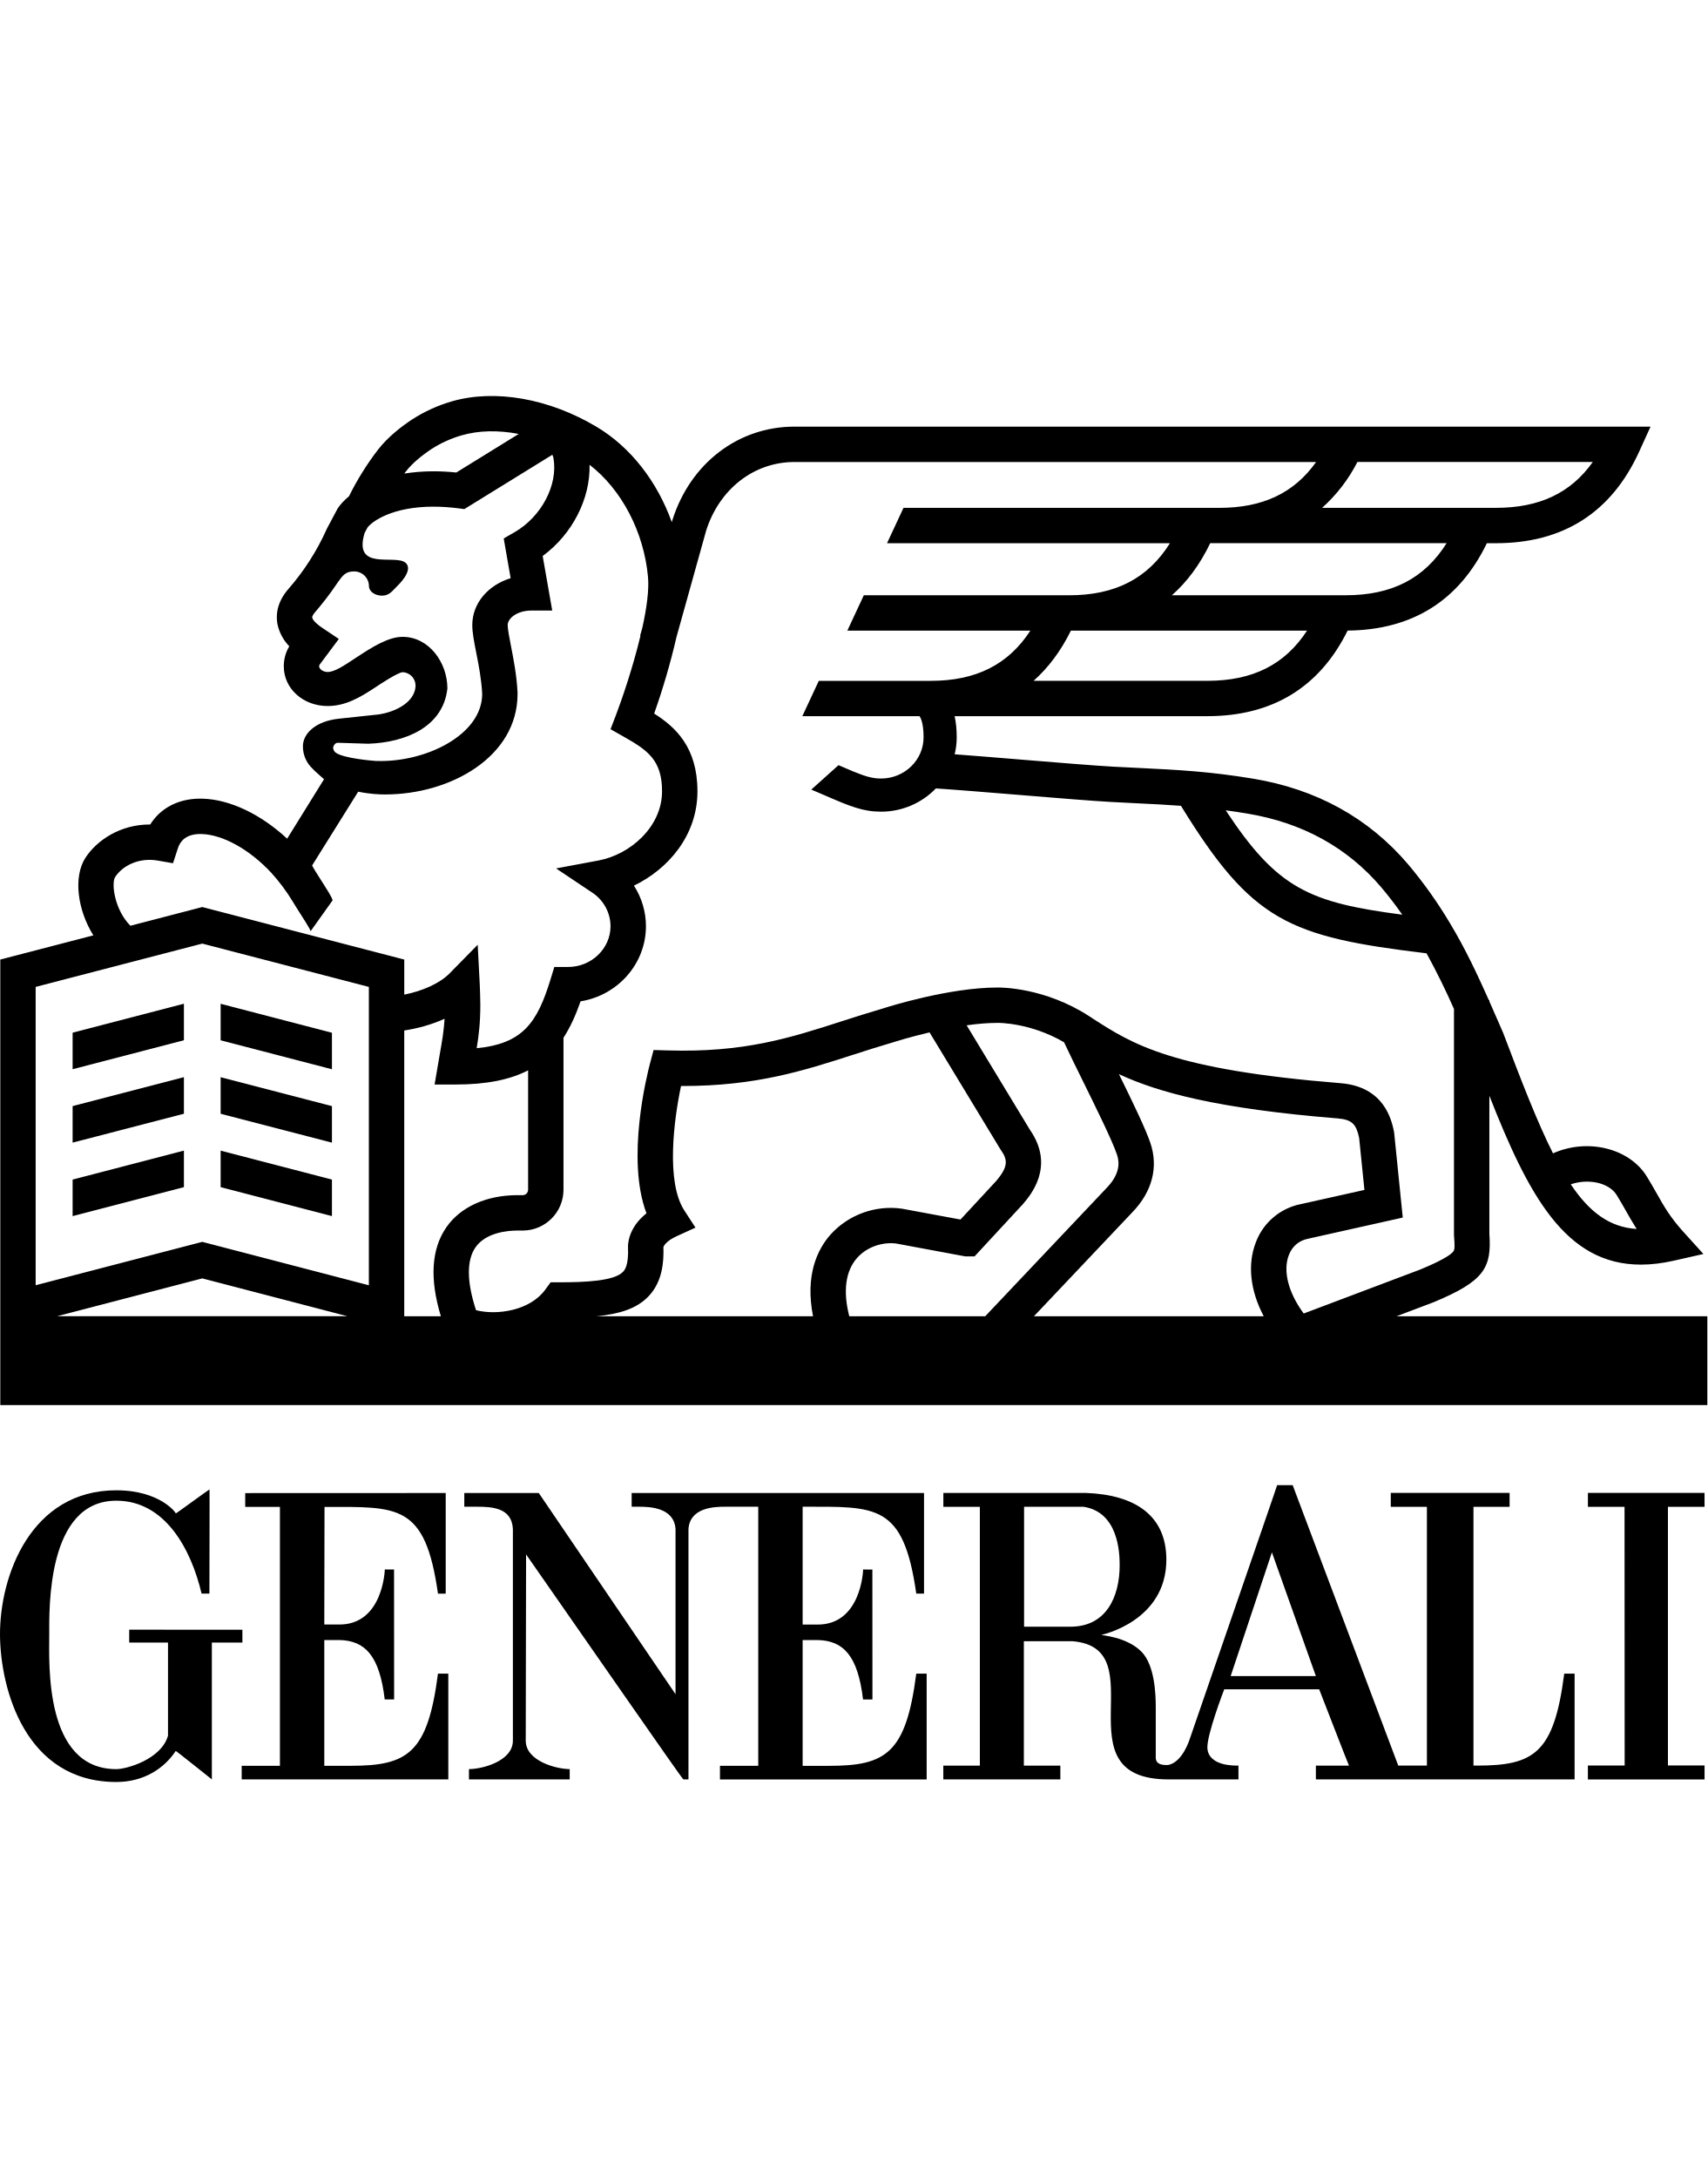
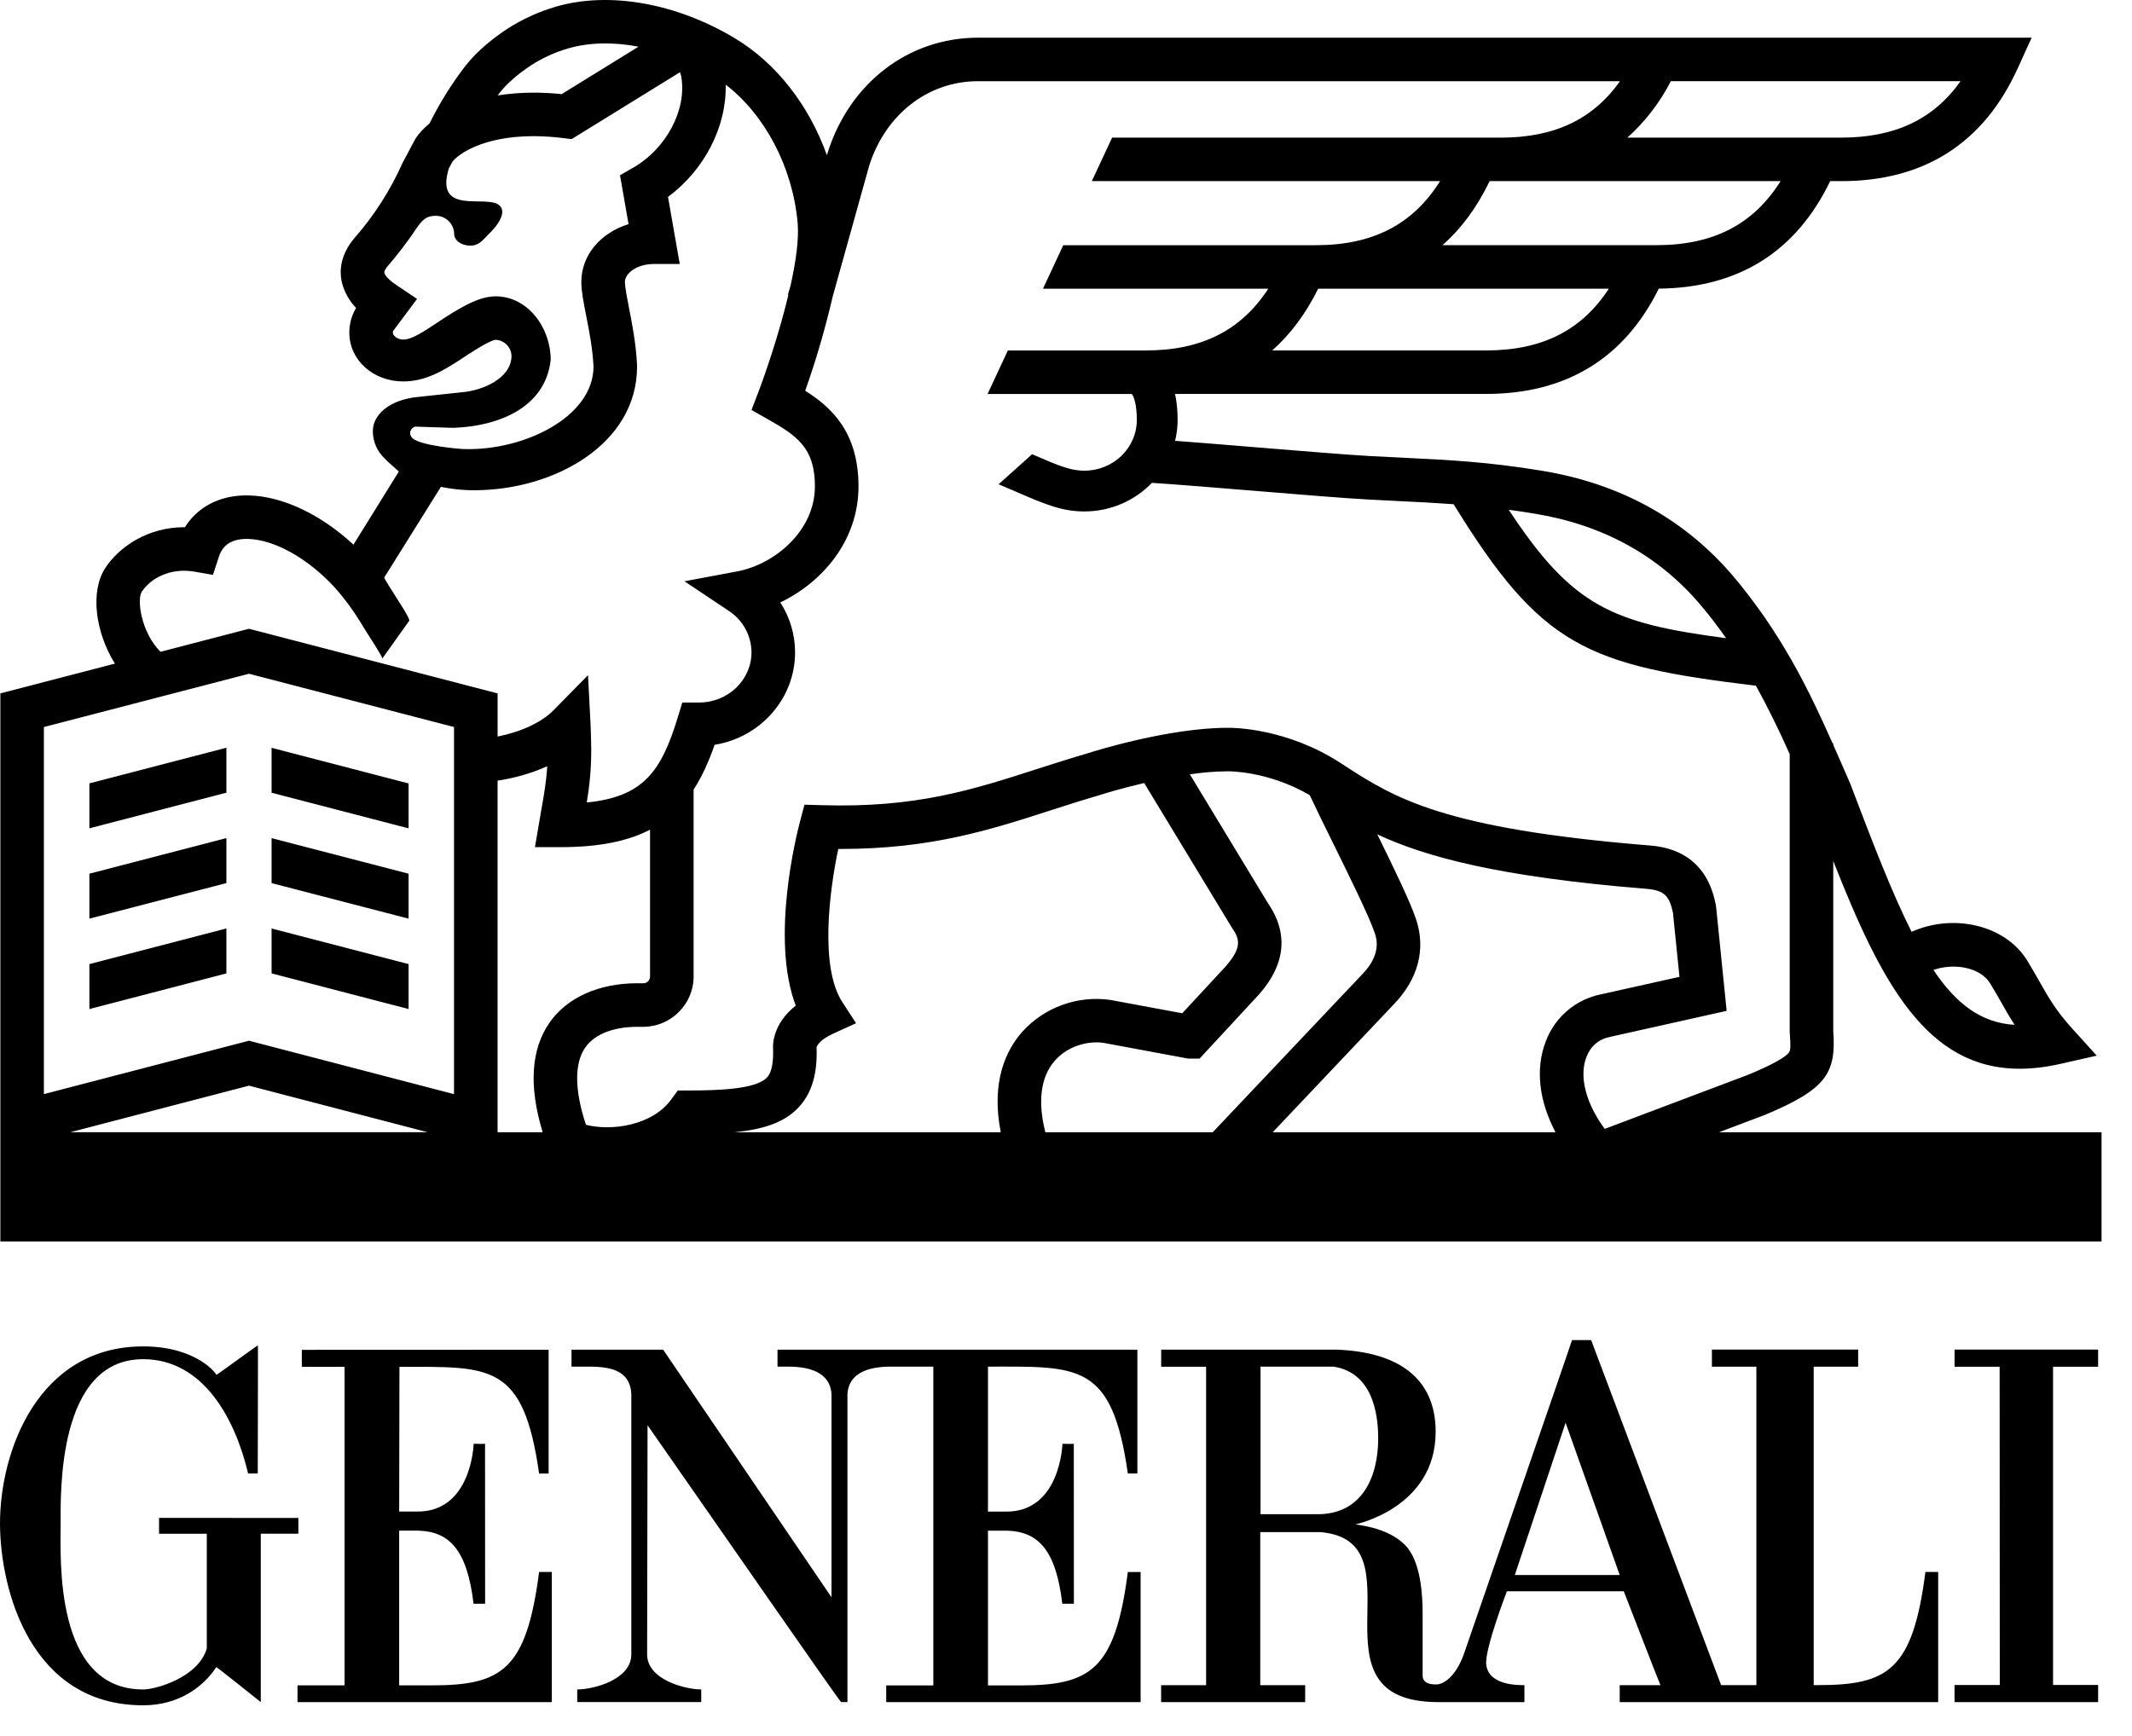
- <svg xmlns="http://www.w3.org/2000/svg" height="88" width="69">
-   <path d="M13.106 65.637h.571c1.8.033 1.875-2.2 1.875-2.226 0 0 .365.01.373 0l.003 5.253h-.38c-.21-1.773-.796-2.375-1.825-2.4h-.617v5.081h1.064c2.296 0 3.113-.492 3.53-3.724h.418v4.274h-8.35v-.55h1.545v-10.46H9.91v-.558l8.103-.003v4.065H17.7c-.518-3.653-1.61-3.503-4.585-3.503zm-3.31.21v.518H8.562v5.53c-.005-.004-1.456-1.165-1.46-1.15C6.666 71.412 5.853 72 4.7 72 1.028 72 .016 68.255 0 66.058c-.01-2.402 1.254-5.844 4.7-5.844 1.777 0 2.433.929 2.402.936.005.015 1.373-.995 1.365-.967.008-.009-.004 3.473-.004 4.204h-.317c-.418-1.776-1.462-3.753-3.446-3.753-2.816 0-2.71 4.377-2.71 5.424 0 1.145-.21 5.422 2.71 5.422.42 0 1.824-.399 2.09-1.354v-3.76H5.222v-.52zm53.42 1.774h.42v4.274H53.18v-.556h1.338c-.01 0-1.206-3.09-1.204-3.083h-3.838s-.722 1.87-.68 2.391c.065.72 1.098.69 1.255.69v.558h-2.82c-4.47.005-.473-5.302-3.886-5.583h-1.967v5.027h1.475v.556h-4.73v-.556H39.6V60.883h-1.475v-.562h5.766c2.03.076 3.246.946 3.246 2.695 0 2.496-2.623 3.039-2.623 3.039-.024.023 1.01.067 1.615.678.54.542.58 1.724.58 2.244v1.98c0 .1-.04.382.5.356.585-.113.861-1.026.854-.995.007-.03 3.565-10.32 3.551-10.312h.628l4.267 11.331h1.158V60.881h-1.46v-.563h4.802v.563h-1.46v10.456h.14c2.294 0 3.113-.484 3.528-3.716zm-13.48.1h3.444l-1.777-5zm-6.474-1.996c1.465 0 1.988-1.233 1.988-2.486 0-.518-.057-2.147-1.465-2.36h-2.398v4.846zM32.438 60.88v4.759h.57c1.801.032 1.875-2.201 1.875-2.227 0 0 .366.01.373 0l.003 5.253h-.38c-.21-1.773-.795-2.374-1.825-2.4h-.616v5.082H33.5c2.296 0 3.114-.493 3.53-3.725h.42v4.274h-8.353v-.55h1.547V60.878h-1.357c-.416 0-1.406.031-1.463.903v10.113h-.207c-.038.006-4.168-5.96-6.356-9.09l-.014 7.525c0 .833 1.256 1.15 1.777 1.15v.415h-4.072v-.415h.006c.521 0 1.77-.317 1.77-1.15v-8.548c-.039-.876-.87-.903-1.464-.903h-.5v-.555h3.01l5.527 8.13v-6.672c-.057-.872-1.046-.903-1.463-.903h-.31v-.555h11.816v4.065h-.314c-.519-3.653-1.617-3.51-4.593-3.51zm36.45.002h-1.48v10.45h1.48v.564h-4.715v-.563h1.486l-.005-10.451h-1.48v-.564h4.713zm-12.448-7.7H69v3.588H.012v-18l3.761-.978c-.64-1.023-.822-2.364-.317-3.139.464-.709 1.411-1.34 2.59-1.34h.025c.098-.156.213-.298.344-.423.454-.428 1.07-.643 1.782-.62 1.103.035 2.345.63 3.408 1.616l1.49-2.402-.356-.318-.105-.107a1.22 1.22 0 0 1-.392-.913c0-.48.48-1.016 1.492-1.112l1.404-.15c.691-.05 1.656-.454 1.656-1.202a.543.543 0 0 0-.523-.523c-.216.024-.877.463-1.127.629-.614.406-1.194.738-1.905.738-.976 0-1.77-.691-1.77-1.605 0-.277.071-.55.21-.787l.012-.022a1.83 1.83 0 0 1-.479-.898c-.062-.338-.038-.854.428-1.399a9.71 9.71 0 0 0 1.568-2.446l.022-.044.414-.777c.107-.164.262-.331.46-.496.314-.642.742-1.329 1.184-1.897.406-.52.966-.943 1.365-1.206a6.073 6.073 0 0 1 1.612-.734c1.738-.5 3.921-.116 5.84 1.027 1.38.82 2.457 2.215 3.045 3.856l.023-.08c.723-2.296 2.66-3.78 4.932-3.78h34.6l-.46 1.01c-1.118 2.455-3.066 3.7-5.79 3.7h-.365c-1.118 2.317-3.01 3.506-5.627 3.53-1.134 2.292-3.04 3.458-5.67 3.458H38.58c.056.253.085.536.085.855 0 .236-.03.465-.083.685.782.058 1.777.14 2.747.22 1.44.118 2.927.24 3.647.28l1.041.052c1.592.078 2.848.14 4.623.433 2.567.425 4.676 1.59 6.27 3.464.627.745 1.192 1.54 1.69 2.377.6.993 1.1 2.052 1.57 3.107h.021v.05c.134.301.265.603.395.9l.165.38c.757 2 1.387 3.62 2.012 4.861 1.378-.617 3.078-.223 3.793.938.15.244.275.464.396.677.292.519.547.967 1.07 1.545l.82.906-1.192.27c-.477.108-.92.16-1.337.16-3.056 0-4.546-2.817-6.122-6.824v5.575c.097 1.38-.198 1.916-2.27 2.775l-.02.007zm-4.352-2.474c-.248.637-.024 1.518.6 2.363l4.696-1.772c.3-.124 1.16-.483 1.353-.737.057-.076.057-.218.026-.636l-.002-.053v-9.107a29.293 29.293 0 0 0-1.108-2.248c-5.573-.67-7.049-1.284-9.926-5.96a65.68 65.68 0 0 0-1.78-.102c-.33-.016-.678-.034-1.048-.054-.74-.04-2.172-.157-3.687-.282-1.268-.103-2.578-.212-3.39-.264-.58.601-1.38.94-2.216.939-.72 0-1.25-.215-2.202-.628v-.001l-.617-.263 1.1-.987.628.267c.488.198.765.273 1.09.273.95 0 1.72-.747 1.72-1.664 0-.58-.12-.796-.163-.855h-4.737l.666-1.428h4.52c1.833 0 3.134-.651 4.03-2.028h-7.397l.666-1.429h8.29c1.87 0 3.184-.674 4.082-2.104H35.848l.666-1.428h12.76c1.755 0 3.023-.595 3.915-1.853H32.105c-1.632 0-3.03 1.087-3.566 2.77l-1.197 4.292a28.501 28.501 0 0 1-.905 3.102c.852.536 1.75 1.355 1.75 3.14 0 1.784-1.184 3.146-2.567 3.813a3.02 3.02 0 0 1 .485 1.637c0 1.527-1.146 2.798-2.642 3.037-.193.554-.414 1.045-.69 1.471v6.137a1.65 1.65 0 0 1-1.643 1.653h-.215c-.369 0-1.274.066-1.7.681-.362.522-.353 1.395.023 2.537.853.217 2.184.018 2.8-.832l.216-.295h.376c1 0 2.188-.048 2.545-.42.06-.06.237-.246.206-.999-.004-.092-.005-.776.746-1.368-.837-2.202.03-5.63.141-6.051l.146-.547.566.016c3.097.094 4.942-.502 7.076-1.19.534-.17 1.085-.348 1.675-.52.2-.065 2.643-.83 4.574-.831.173-.004 1.931.005 3.702 1.151l.107.07.01-.005.006.016c1.657 1.071 3.238 2.083 10.056 2.634 1.771.145 2.055 1.504 2.15 1.95l.01.074.345 3.405-3.814.852c-.376.072-.649.3-.789.661zm-1.016 2.474c-.547-1.038-.666-2.094-.317-2.991a2.45 2.45 0 0 1 1.84-1.545l2.547-.568-.214-2.106c-.116-.534-.27-.734-.859-.783-4.873-.393-7.269-1.054-8.848-1.789.547 1.113 1.073 2.198 1.265 2.765.34.981.083 1.98-.72 2.812l-3.98 4.205zm-16.75 0h5.495l4.914-5.192c.643-.665.462-1.19.402-1.362-.186-.55-.857-1.91-1.395-3.001a85.82 85.82 0 0 1-.735-1.515c-1.377-.802-2.663-.782-2.676-.784l-.017.001c-.394 0-.82.038-1.244.098l2.563 4.23c1.018 1.476.021 2.634-.307 3.016l-.018.018-1.917 2.071h-.378l-.068-.012-2.715-.505c-.48-.068-1.156.085-1.596.59-.46.528-.566 1.335-.308 2.347zm-.77-3.286a3.276 3.276 0 0 1 2.902-1.06l.021.004 2.342.434 1.43-1.543c.516-.603.48-.87.196-1.276l-.026-.04-2.85-4.702c-.805.188-1.396.376-1.408.38l-.017.006c-.575.168-1.12.342-1.647.512-2.02.652-3.94 1.268-6.904 1.268h-.068c-.29 1.365-.615 3.876.132 5.026l.452.696-.754.344c-.428.193-.523.39-.542.441.02.582-.032 1.397-.604 1.993-.47.49-1.154.71-2.093.803h8.744c-.327-1.658.176-2.692.694-3.286zm-15.512-.31c.571-.824 1.62-1.297 2.875-1.297h.215c.117 0 .213-.1.213-.223v-4.82c-.725.375-1.668.573-2.933.573h-.846l.142-.834.067-.39c.094-.532.164-.93.194-1.433-.53.241-1.1.393-1.63.474v11.546h1.48c-.459-1.513-.385-2.72.223-3.596zm-3.133 2.344V39.875l-6.732-1.75-6.734 1.75v12.054l6.734-1.753zm-12.6 1.251h11.735l-5.867-1.529zm2.347-17.747c-.162.248-.03 1.321.616 1.97l2.905-.756 8.163 2.122v1.417c.754-.149 1.44-.462 1.828-.855l1.14-1.16.084 1.623c.007.153.022.628.022.797 0 .72-.06 1.23-.147 1.76 1.867-.183 2.448-1.035 2.983-2.778l.154-.504h.55c.95 0 1.722-.74 1.722-1.65a1.64 1.64 0 0 0-.745-1.359l-1.456-.973 1.721-.322c1.26-.236 2.562-1.347 2.562-2.796 0-1.263-.589-1.661-1.547-2.204l-.535-.303.22-.574c.237-.62.686-1.929.99-3.2l-.014-.006.091-.325c.172-.78.276-1.52.227-2.05-.166-1.825-1.075-3.54-2.362-4.529.037 1.371-.697 2.806-1.894 3.686l.386 2.204h-.85c-.56 0-.95.309-.95.587 0 .166.064.494.132.844.104.53.233 1.19.266 1.881v.062c0 2.539-2.717 4.056-5.344 4.056h-.046c-.189 0-.584-.015-1.05-.112l-1.863 2.982c.062.122.204.347.303.5.052.082.092.144.1.16l.006.007.067.107c.094.146.25.394.318.537.025.054.038.092.03.104-.297.414-.59.831-.888 1.246.03-.042-.403-.692-.434-.747-.012-.021-.072-.113-.142-.225a6.43 6.43 0 0 1-.156-.254 7.6 7.6 0 0 0-.852-1.139c-.875-.94-1.952-1.54-2.813-1.567-.326-.01-.58.067-.753.229a.845.845 0 0 0-.215.363l-.192.588-.61-.106c-.804-.14-1.447.232-1.728.662zm8.814-5.248c-.016.075.031.173.09.217.305.24 1.546.339 1.626.342l.05.001c1.95.063 4.253-1.042 4.253-2.714-.029-.58-.14-1.153-.24-1.658-.089-.455-.16-.815-.16-1.118 0-.882.637-1.614 1.55-1.895l-.28-1.606.434-.249c1.085-.623 1.764-1.906 1.578-2.983l-.003-.022s-.01-.054-.042-.128l-3.557 2.196-.25-.032a8.11 8.11 0 0 0-.996-.066c-1.676 0-2.487.601-2.668.842l-.118.222c-.47 1.558 1.225.85 1.648 1.198.37.304-.33.946-.33.946-.182.179-.314.388-.61.388-.294 0-.532-.17-.532-.388a.599.599 0 0 0-.602-.592c-.336 0-.452.154-.653.435-.326.493-.649.893-.93 1.222-.029.033-.12.146-.107.21.025.132.25.31.394.406l.68.456-.786 1.053a.153.153 0 0 0-.009.052c0 .104.152.23.341.23.28 0 .648-.245 1.114-.554.715-.474 1.352-.866 1.918-.866 1.06 0 1.81 1.03 1.81 2.087-.173 1.562-1.699 2.18-3.198 2.232l-1.23-.039c-.084-.002-.163.076-.185.175zm2.948-11.152c-.026.032-.05.067-.077.1.36-.057.754-.092 1.182-.092a9.1 9.1 0 0 1 .92.049l2.523-1.558c-.819-.157-1.612-.144-2.302.055-.431.124-.842.31-1.22.552-.437.289-.802.607-1.026.894zm38.442-.368a6.394 6.394 0 0 1-1.426 1.853h7.022c1.756 0 3.025-.595 3.917-1.853zm-.477 5.385c1.868 0 3.184-.674 4.082-2.104H48.91c-.412.855-.93 1.56-1.55 2.104zm-5.59 3.457c1.835 0 3.135-.652 4.032-2.028H43.28c-.406.82-.91 1.498-1.51 2.028zm1.615 5.363c-.29-.049-.58-.092-.87-.131 2.092 3.18 3.395 3.726 7.137 4.217-.278-.396-.56-.763-.853-1.108-1.368-1.609-3.19-2.61-5.414-2.978zm14.932 15.416c-.31-.507-1.158-.68-1.857-.435.76 1.135 1.58 1.736 2.663 1.803a14.44 14.44 0 0 1-.437-.738c-.115-.2-.232-.408-.369-.63zm-51.923-6.56v1.475l-4.498-1.17v-1.475zm-10.48 1.474v-1.476l4.498-1.17v1.476zm0 2.966v-1.476l4.498-1.169V45zm10.48-1.476v1.476L8.917 45v-1.477zm0 2.968v1.476l-4.498-1.17V46.49zm-10.48 1.477V47.66l4.498-1.17v1.476z" fill="#000000" />
+ <svg xmlns="http://www.w3.org/2000/svg" viewBox="0 0 70 57" version="1.1" xml:space="preserve" style="fill-rule:evenodd;clip-rule:evenodd;stroke-linejoin:round;stroke-miterlimit:2;">
+   <g transform="matrix(1,0,0,1,5.88149e-05,-16)">
+     <path d="M13.106,65.637L13.677,65.637C15.477,65.67 15.552,63.437 15.552,63.411C15.552,63.411 15.917,63.421 15.925,63.411L15.928,68.664L15.548,68.664C15.338,66.891 14.752,66.289 13.723,66.264L13.106,66.264L13.106,71.345L14.17,71.345C16.466,71.345 17.283,70.853 17.7,67.621L18.118,67.621L18.118,71.895L9.768,71.895L9.768,71.345L11.313,71.345L11.313,60.885L9.91,60.885L9.91,60.327L18.013,60.324L18.013,64.389L17.7,64.389C17.182,60.736 16.09,60.886 13.115,60.886L13.106,65.637ZM9.796,65.847L9.796,66.365L8.562,66.365L8.562,71.895C8.557,71.891 7.106,70.73 7.102,70.745C6.666,71.412 5.853,72 4.7,72C1.028,72 0.016,68.255 0,66.058C-0.01,63.656 1.254,60.214 4.7,60.214C6.477,60.214 7.133,61.143 7.102,61.15C7.107,61.165 8.475,60.155 8.467,60.183C8.475,60.174 8.463,63.656 8.463,64.387L8.146,64.387C7.728,62.611 6.684,60.634 4.7,60.634C1.884,60.634 1.99,65.011 1.99,66.058C1.99,67.203 1.78,71.48 4.7,71.48C5.12,71.48 6.524,71.081 6.79,70.126L6.79,66.366L5.222,66.366L5.222,65.846L9.796,65.847ZM63.216,67.621L63.636,67.621L63.636,71.895L53.18,71.895L53.18,71.339L54.518,71.339C54.508,71.339 53.312,68.249 53.314,68.256L49.476,68.256C49.476,68.256 48.754,70.126 48.796,70.647C48.861,71.367 49.894,71.337 50.051,71.337L50.051,71.895L47.231,71.895C42.761,71.9 46.758,66.593 43.345,66.312L41.378,66.312L41.378,71.339L42.853,71.339L42.853,71.895L38.123,71.895L38.123,71.339L39.6,71.339L39.6,60.883L38.125,60.883L38.125,60.321L43.891,60.321C45.921,60.397 47.137,61.267 47.137,63.016C47.137,65.512 44.514,66.055 44.514,66.055C44.49,66.078 45.524,66.122 46.129,66.733C46.669,67.275 46.709,68.457 46.709,68.977L46.709,70.957C46.709,71.057 46.669,71.339 47.209,71.313C47.794,71.2 48.07,70.287 48.063,70.318C48.07,70.288 51.628,59.998 51.614,60.006L52.242,60.006L56.509,71.337L57.667,71.337L57.667,60.881L56.207,60.881L56.207,60.318L61.009,60.318L61.009,60.881L59.549,60.881L59.549,71.337L59.689,71.337C61.983,71.337 62.802,70.853 63.217,67.621L63.216,67.621ZM49.736,67.721L53.18,67.721L51.403,62.721L49.736,67.721ZM43.262,65.725C44.727,65.725 45.25,64.492 45.25,63.239C45.25,62.721 45.193,61.092 43.785,60.879L41.387,60.879L41.387,65.725L43.262,65.725ZM32.438,60.88L32.438,65.639L33.008,65.639C34.809,65.671 34.883,63.438 34.883,63.412C34.883,63.412 35.249,63.422 35.256,63.412L35.259,68.665L34.879,68.665C34.669,66.892 34.084,66.291 33.054,66.265L32.438,66.265L32.438,71.347L33.5,71.347C35.796,71.347 36.614,70.854 37.03,67.622L37.45,67.622L37.45,71.896L29.097,71.896L29.097,71.346L30.644,71.346L30.644,60.878L29.287,60.878C28.871,60.878 27.881,60.909 27.824,61.781L27.824,71.894L27.617,71.894C27.579,71.9 23.449,65.934 21.261,62.804L21.247,70.329C21.247,71.162 22.503,71.479 23.024,71.479L23.024,71.894L18.952,71.894L18.952,71.479L18.958,71.479C19.479,71.479 20.728,71.162 20.728,70.329L20.728,61.781C20.689,60.905 19.858,60.878 19.264,60.878L18.764,60.878L18.764,60.323L21.774,60.323L27.301,68.453L27.301,61.781C27.244,60.909 26.255,60.878 25.838,60.878L25.528,60.878L25.528,60.323L37.344,60.323L37.344,64.388L37.03,64.388C36.511,60.735 35.413,60.878 32.437,60.878L32.438,60.88ZM68.888,60.882L67.408,60.882L67.408,71.332L68.888,71.332L68.888,71.896L64.173,71.896L64.173,71.333L65.659,71.333L65.654,60.882L64.174,60.882L64.174,60.318L68.887,60.318L68.888,60.882ZM56.44,53.182L69,53.182L69,56.77L0.012,56.77L0.012,38.77L3.773,37.792C3.133,36.769 2.951,35.428 3.456,34.653C3.92,33.944 4.867,33.313 6.046,33.313L6.071,33.313C6.169,33.157 6.284,33.015 6.415,32.89C6.869,32.462 7.485,32.247 8.197,32.27C9.3,32.305 10.542,32.9 11.605,33.886L13.095,31.484L12.739,31.166L12.634,31.059C12.38,30.824 12.237,30.492 12.242,30.146C12.242,29.666 12.722,29.13 13.734,29.034L15.138,28.884C15.829,28.834 16.794,28.43 16.794,27.682C16.784,27.399 16.554,27.169 16.271,27.159C16.055,27.183 15.394,27.622 15.144,27.788C14.53,28.194 13.95,28.526 13.239,28.526C12.263,28.526 11.469,27.835 11.469,26.921C11.469,26.644 11.54,26.371 11.679,26.134L11.691,26.112C11.45,25.864 11.284,25.553 11.212,25.214C11.15,24.876 11.174,24.36 11.64,23.815C12.282,23.083 12.811,22.258 13.208,21.369L13.23,21.325L13.644,20.548C13.751,20.384 13.906,20.217 14.104,20.052C14.418,19.41 14.846,18.723 15.288,18.155C15.694,17.635 16.254,17.212 16.653,16.949C17.152,16.627 17.695,16.38 18.265,16.215C20.003,15.715 22.186,16.099 24.105,17.242C25.485,18.062 26.562,19.457 27.15,21.098L27.173,21.018C27.896,18.722 29.833,17.238 32.105,17.238L66.705,17.238L66.245,18.248C65.127,20.703 63.179,21.948 60.455,21.948L60.09,21.948C58.972,24.265 57.08,25.454 54.463,25.478C53.329,27.77 51.423,28.936 48.793,28.936L38.58,28.936C38.636,29.189 38.665,29.472 38.665,29.791C38.665,30.027 38.635,30.256 38.582,30.476C39.364,30.534 40.359,30.616 41.329,30.696C42.769,30.814 44.256,30.936 44.976,30.976L46.017,31.028C47.609,31.106 48.865,31.168 50.64,31.461C53.207,31.886 55.316,33.051 56.91,34.925C57.537,35.67 58.102,36.465 58.6,37.302C59.2,38.295 59.7,39.354 60.17,40.409L60.191,40.409L60.191,40.459C60.325,40.76 60.456,41.062 60.586,41.359L60.751,41.739C61.508,43.739 62.138,45.359 62.763,46.6C64.141,45.983 65.841,46.377 66.556,47.538C66.706,47.782 66.831,48.002 66.952,48.215C67.244,48.734 67.499,49.182 68.022,49.76L68.842,50.666L67.65,50.936C67.173,51.044 66.73,51.096 66.313,51.096C63.257,51.096 61.767,48.279 60.191,44.272L60.191,49.847C60.288,51.227 59.993,51.763 57.921,52.622L57.901,52.629L56.44,53.182ZM52.088,50.708C51.84,51.345 52.064,52.226 52.688,53.071L57.384,51.299C57.684,51.175 58.544,50.816 58.737,50.562C58.794,50.486 58.794,50.344 58.763,49.926L58.761,49.873L58.761,40.766C58.424,40.001 58.054,39.251 57.653,38.518C52.08,37.848 50.604,37.234 47.727,32.558C47.134,32.516 46.541,32.482 45.947,32.456C45.617,32.44 45.269,32.422 44.899,32.402C44.159,32.362 42.727,32.245 41.212,32.12C39.944,32.017 38.634,31.908 37.822,31.856C37.242,32.457 36.442,32.796 35.606,32.795C34.886,32.795 34.356,32.58 33.404,32.167L33.404,32.166L32.787,31.903L33.887,30.916L34.515,31.183C35.003,31.381 35.28,31.456 35.605,31.456C36.555,31.456 37.325,30.709 37.325,29.792C37.325,29.212 37.205,28.996 37.162,28.937L32.425,28.937L33.091,27.509L37.611,27.509C39.444,27.509 40.745,26.858 41.641,25.481L34.244,25.481L34.91,24.052L43.2,24.052C45.07,24.052 46.384,23.378 47.282,21.948L35.848,21.948L36.514,20.52L49.274,20.52C51.029,20.52 52.297,19.925 53.189,18.667L32.105,18.667C30.473,18.667 29.075,19.754 28.539,21.437L27.342,25.729C27.099,26.779 26.797,27.815 26.437,28.831C27.289,29.367 28.187,30.186 28.187,31.971C28.187,33.755 27.003,35.117 25.62,35.784C25.936,36.272 26.104,36.84 26.105,37.421C26.105,38.948 24.959,40.219 23.463,40.458C23.27,41.012 23.049,41.503 22.773,41.929L22.773,48.066C22.775,48.97 22.034,49.715 21.13,49.719L20.915,49.719C20.546,49.719 19.641,49.785 19.215,50.4C18.853,50.922 18.862,51.795 19.238,52.937C20.091,53.154 21.422,52.955 22.038,52.105L22.254,51.81L22.63,51.81C23.63,51.81 24.818,51.762 25.175,51.39C25.235,51.33 25.412,51.144 25.381,50.391C25.377,50.299 25.376,49.615 26.127,49.023C25.29,46.821 26.157,43.393 26.268,42.972L26.414,42.425L26.98,42.441C30.077,42.535 31.922,41.939 34.056,41.251C34.59,41.081 35.141,40.903 35.731,40.731C35.931,40.666 38.374,39.901 40.305,39.9C40.478,39.896 42.236,39.905 44.007,41.051L44.114,41.121L44.124,41.116L44.13,41.132C45.787,42.203 47.368,43.215 54.186,43.766C55.957,43.911 56.241,45.27 56.336,45.716L56.346,45.79L56.691,49.195L52.877,50.047C52.501,50.119 52.228,50.347 52.088,50.708ZM51.072,53.182C50.525,52.144 50.406,51.088 50.755,50.191C51.056,49.391 51.755,48.804 52.595,48.646L55.142,48.078L54.928,45.972C54.812,45.438 54.658,45.238 54.069,45.189C49.196,44.796 46.8,44.135 45.221,43.4C45.768,44.513 46.294,45.598 46.486,46.165C46.826,47.146 46.569,48.145 45.766,48.977L41.786,53.182L51.072,53.182ZM34.322,53.182L39.817,53.182L44.731,47.99C45.374,47.325 45.193,46.8 45.133,46.628C44.947,46.078 44.276,44.718 43.738,43.627C43.488,43.124 43.243,42.619 43.003,42.112C41.626,41.31 40.34,41.33 40.327,41.328L40.31,41.329C39.916,41.329 39.49,41.367 39.066,41.427L41.629,45.657C42.647,47.133 41.65,48.291 41.322,48.673L41.304,48.691L39.387,50.762L39.009,50.762L38.941,50.75L36.226,50.245C35.746,50.177 35.07,50.33 34.63,50.835C34.17,51.363 34.064,52.17 34.322,53.182ZM33.552,49.896C34.281,49.081 35.371,48.683 36.454,48.836L36.475,48.84L38.817,49.274L40.247,47.731C40.763,47.128 40.727,46.861 40.443,46.455L40.417,46.415L37.567,41.713C36.762,41.901 36.171,42.089 36.159,42.093L36.142,42.099C35.567,42.267 35.022,42.441 34.495,42.611C32.475,43.263 30.555,43.879 27.591,43.879L27.523,43.879C27.233,45.244 26.908,47.755 27.655,48.905L28.107,49.601L27.353,49.945C26.925,50.138 26.83,50.335 26.811,50.386C26.831,50.968 26.779,51.783 26.207,52.379C25.737,52.869 25.053,53.089 24.114,53.182L32.858,53.182C32.531,51.524 33.034,50.49 33.552,49.896ZM18.04,49.586C18.611,48.762 19.66,48.289 20.915,48.289L21.13,48.289C21.247,48.289 21.343,48.189 21.343,48.066L21.343,43.246C20.618,43.621 19.675,43.819 18.41,43.819L17.564,43.819L17.706,42.985L17.773,42.595C17.867,42.063 17.937,41.665 17.967,41.162C17.437,41.403 16.867,41.555 16.337,41.636L16.337,53.182L17.817,53.182C17.358,51.669 17.432,50.462 18.04,49.586ZM14.907,51.93L14.907,39.875L8.175,38.125L1.441,39.875L1.441,51.929L8.175,50.176L14.907,51.93ZM2.307,53.181L14.042,53.181L8.175,51.652L2.307,53.181ZM4.654,35.434C4.492,35.682 4.624,36.755 5.27,37.404L8.175,36.648L16.338,38.77L16.338,40.187C17.092,40.038 17.778,39.725 18.166,39.332L19.306,38.172L19.39,39.795C19.397,39.948 19.412,40.423 19.412,40.592C19.412,41.312 19.352,41.822 19.265,42.352C21.132,42.169 21.713,41.317 22.248,39.574L22.402,39.07L22.952,39.07C23.902,39.07 24.674,38.33 24.674,37.42C24.669,36.871 24.389,36.36 23.929,36.061L22.473,35.088L24.194,34.766C25.454,34.53 26.756,33.419 26.756,31.97C26.756,30.707 26.167,30.309 25.209,29.766L24.674,29.463L24.894,28.889C25.131,28.269 25.58,26.96 25.884,25.689L25.87,25.683L25.961,25.358C26.133,24.578 26.237,23.838 26.188,23.308C26.022,21.483 25.113,19.768 23.826,18.779C23.863,20.15 23.129,21.585 21.932,22.465L22.318,24.669L21.468,24.669C20.908,24.669 20.518,24.978 20.518,25.256C20.518,25.422 20.582,25.75 20.65,26.1C20.754,26.63 20.883,27.29 20.916,27.981L20.916,28.043C20.916,30.582 18.199,32.099 15.572,32.099L15.526,32.099C15.337,32.099 14.942,32.084 14.476,31.987L12.613,34.969C12.675,35.091 12.817,35.316 12.916,35.469C12.968,35.551 13.008,35.613 13.016,35.629L13.022,35.636L13.089,35.743C13.183,35.889 13.339,36.137 13.407,36.28C13.432,36.334 13.445,36.372 13.437,36.384C13.14,36.798 12.847,37.215 12.549,37.63C12.579,37.588 12.146,36.938 12.115,36.883C12.103,36.862 12.043,36.77 11.973,36.658C11.919,36.575 11.867,36.49 11.817,36.404C11.569,35.999 11.284,35.617 10.965,35.265C10.09,34.325 9.013,33.725 8.152,33.698C7.826,33.688 7.572,33.765 7.399,33.927C7.298,34.028 7.224,34.153 7.184,34.29L6.992,34.878L6.382,34.772C5.578,34.632 4.935,35.004 4.654,35.434ZM13.468,30.186C13.452,30.261 13.499,30.359 13.558,30.403C13.863,30.643 15.104,30.742 15.184,30.745L15.234,30.746C17.184,30.809 19.487,29.704 19.487,28.032C19.458,27.452 19.347,26.879 19.247,26.374C19.158,25.919 19.087,25.559 19.087,25.256C19.087,24.374 19.724,23.642 20.637,23.361L20.357,21.755L20.791,21.506C21.876,20.883 22.555,19.6 22.369,18.523L22.366,18.501C22.366,18.501 22.356,18.447 22.324,18.373L18.767,20.569L18.517,20.537C18.187,20.495 17.854,20.473 17.521,20.471C15.845,20.471 15.034,21.072 14.853,21.313L14.735,21.535C14.265,23.093 15.96,22.385 16.383,22.733C16.753,23.037 16.053,23.679 16.053,23.679C15.871,23.858 15.739,24.067 15.443,24.067C15.149,24.067 14.911,23.897 14.911,23.679C14.907,23.352 14.636,23.085 14.309,23.087C13.973,23.087 13.857,23.241 13.656,23.522C13.33,24.015 13.007,24.415 12.726,24.744C12.697,24.777 12.606,24.89 12.619,24.954C12.644,25.086 12.869,25.264 13.013,25.36L13.693,25.816L12.907,26.869C12.901,26.886 12.898,26.903 12.898,26.921C12.898,27.025 13.05,27.151 13.239,27.151C13.519,27.151 13.887,26.906 14.353,26.597C15.068,26.123 15.705,25.731 16.271,25.731C17.331,25.731 18.081,26.761 18.081,27.818C17.908,29.38 16.382,29.998 14.883,30.05L13.653,30.011C13.569,30.009 13.49,30.087 13.468,30.186ZM16.416,19.034C16.39,19.066 16.366,19.101 16.339,19.134C16.699,19.077 17.093,19.042 17.521,19.042C17.828,19.043 18.135,19.059 18.441,19.091L20.964,17.533C20.145,17.376 19.352,17.389 18.662,17.588C18.231,17.712 17.82,17.898 17.442,18.14C17.005,18.429 16.64,18.747 16.416,19.034ZM54.858,18.666C54.501,19.366 54.017,19.994 53.432,20.519L60.454,20.519C62.21,20.519 63.479,19.924 64.371,18.666L54.858,18.666ZM54.381,24.051C56.249,24.051 57.565,23.377 58.463,21.947L48.91,21.947C48.498,22.802 47.98,23.507 47.36,24.051L54.381,24.051ZM48.791,27.508C50.626,27.508 51.926,26.856 52.823,25.48L43.28,25.48C42.874,26.3 42.37,26.978 41.77,27.508L48.791,27.508ZM50.406,32.871C50.116,32.822 49.826,32.779 49.536,32.74C51.628,35.92 52.931,36.466 56.673,36.957C56.395,36.561 56.113,36.194 55.82,35.849C54.452,34.24 52.63,33.239 50.406,32.871ZM65.338,48.287C65.028,47.78 64.18,47.607 63.481,47.852C64.241,48.987 65.061,49.588 66.144,49.655C65.991,49.413 65.845,49.167 65.707,48.917C65.592,48.717 65.475,48.509 65.338,48.287ZM13.415,41.727L13.415,43.202L8.917,42.032L8.917,40.557L13.415,41.727ZM2.935,43.201L2.935,41.725L7.433,40.555L7.433,42.031L2.935,43.201ZM2.935,46.167L2.935,44.691L7.433,43.522L7.433,45L2.935,46.167ZM13.415,44.691L13.415,46.167L8.917,45L8.917,43.523L13.415,44.691ZM13.415,47.659L13.415,49.135L8.917,47.965L8.917,46.49L13.415,47.659ZM2.935,49.136L2.935,47.66L7.433,46.49L7.433,47.966L2.935,49.136Z" style="fill-rule:nonzero;" />
+   </g>
</svg>
